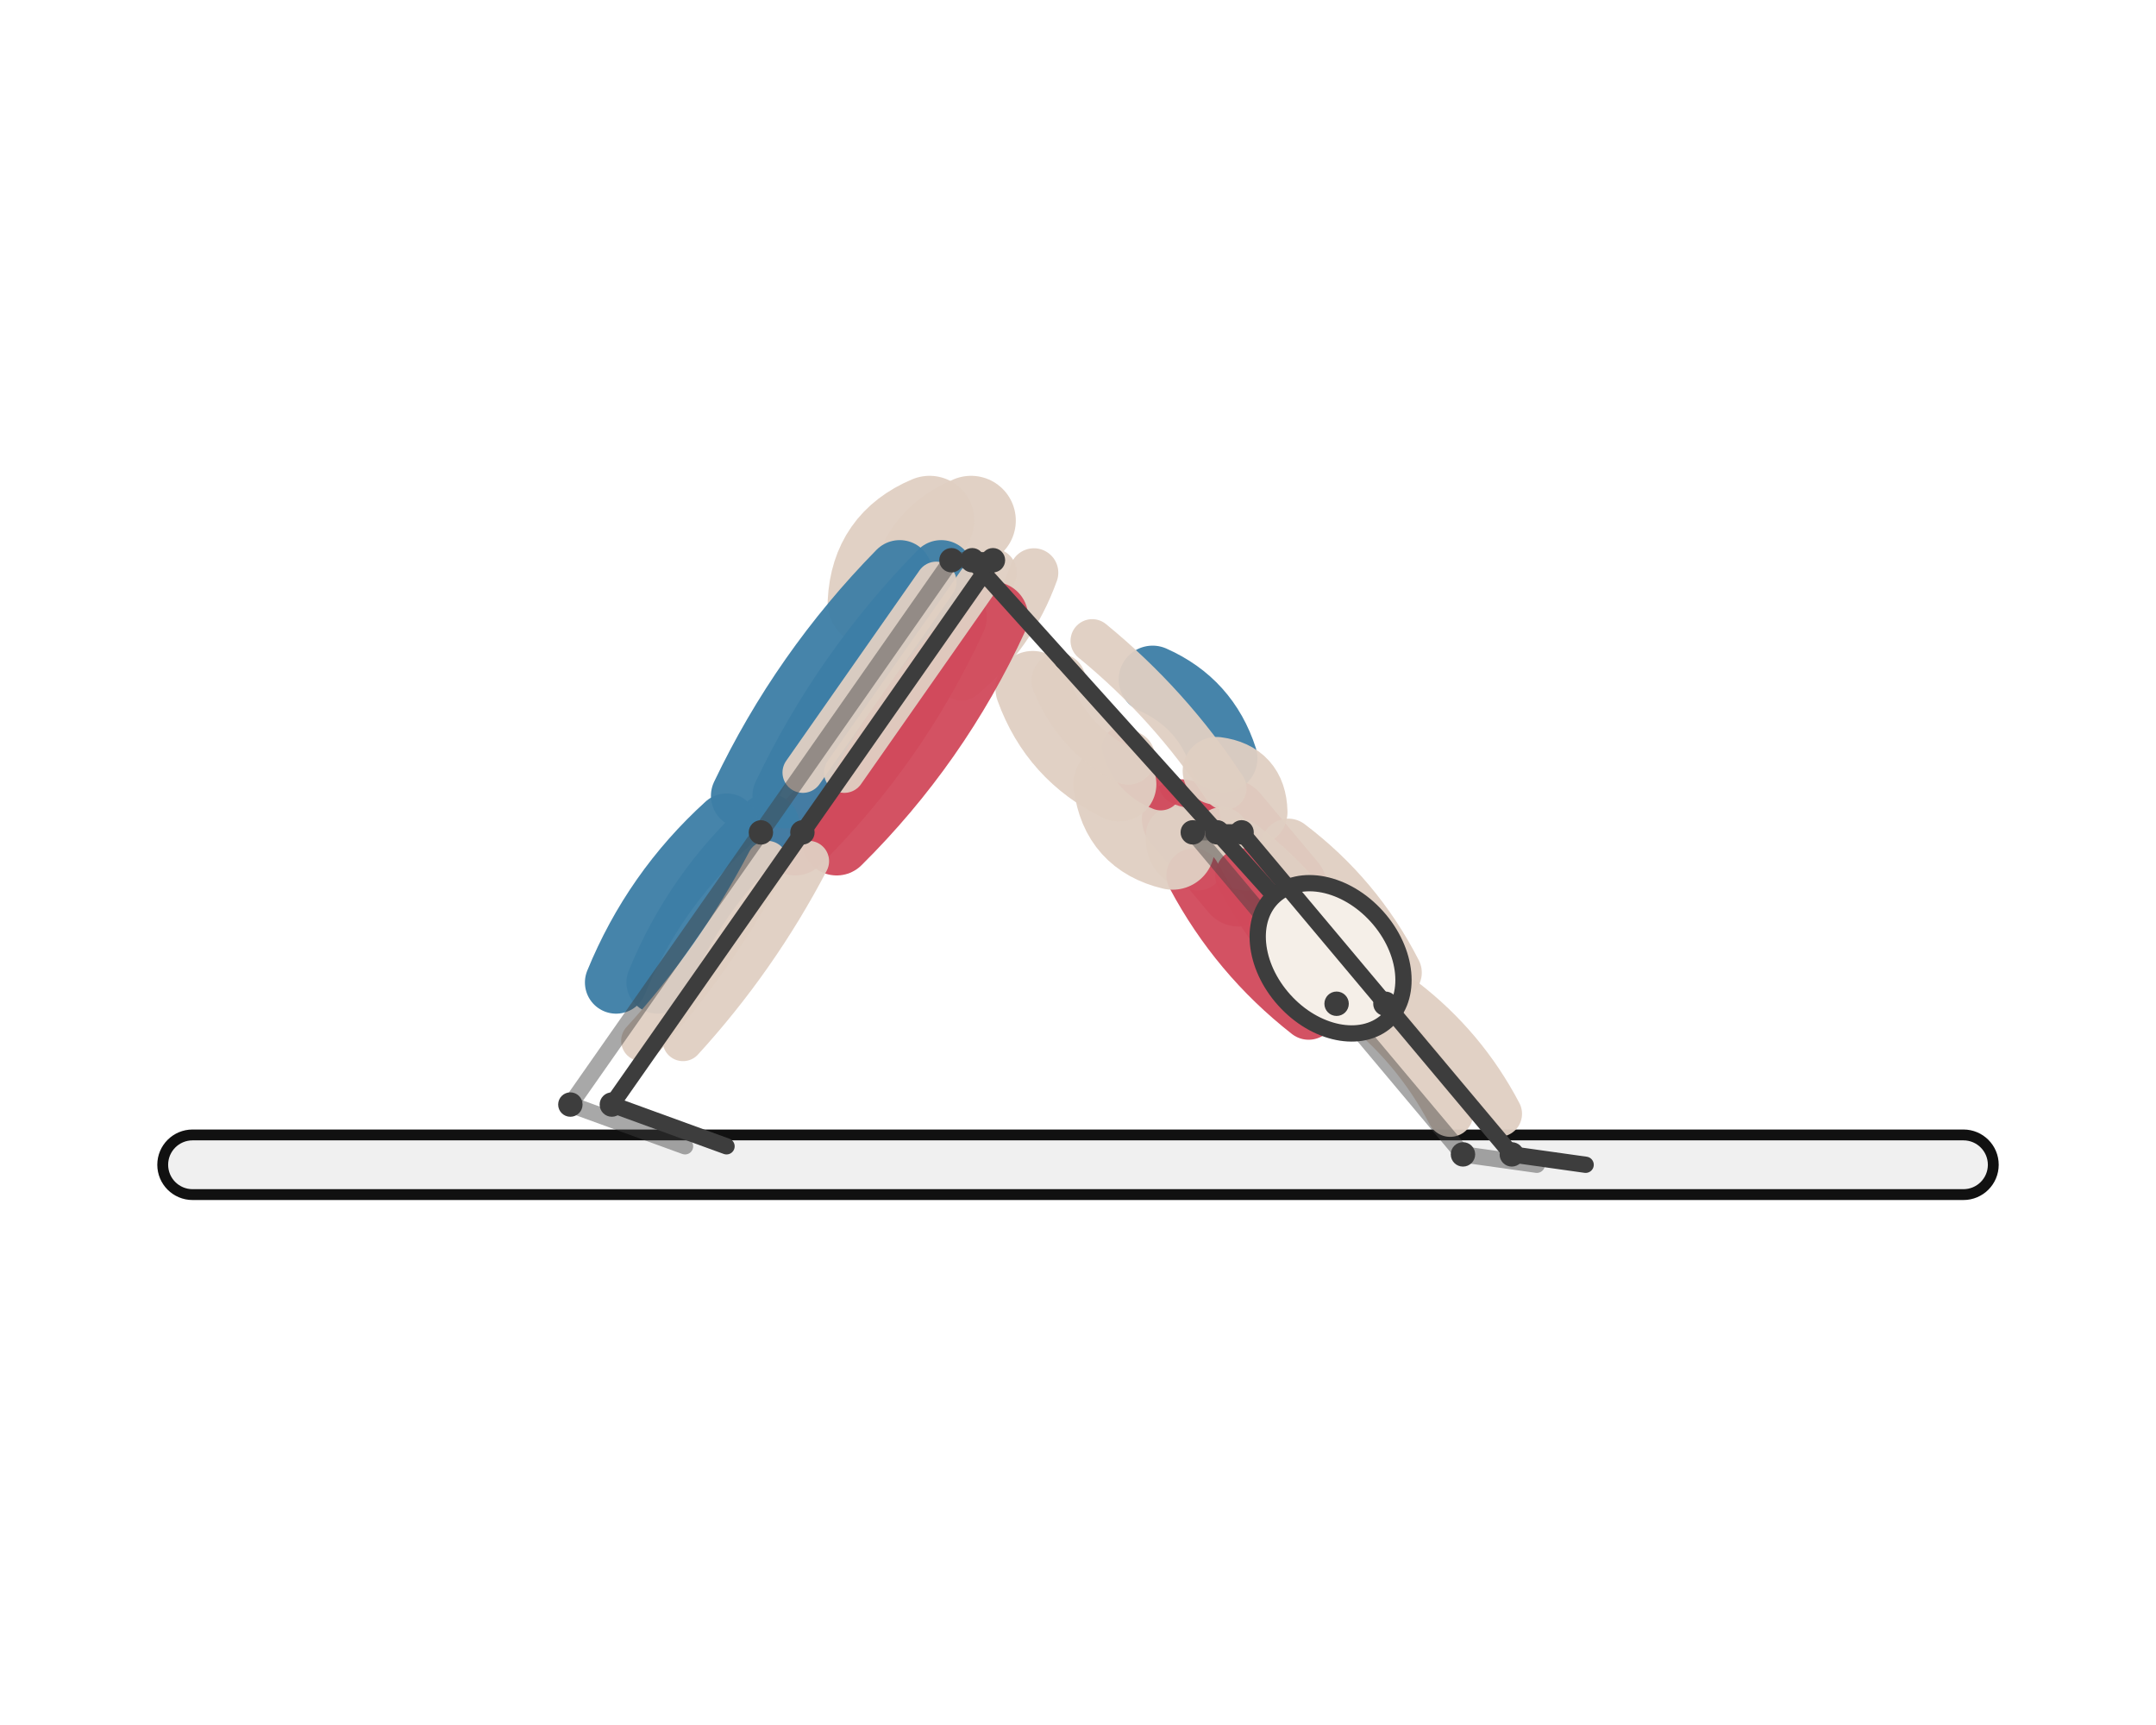
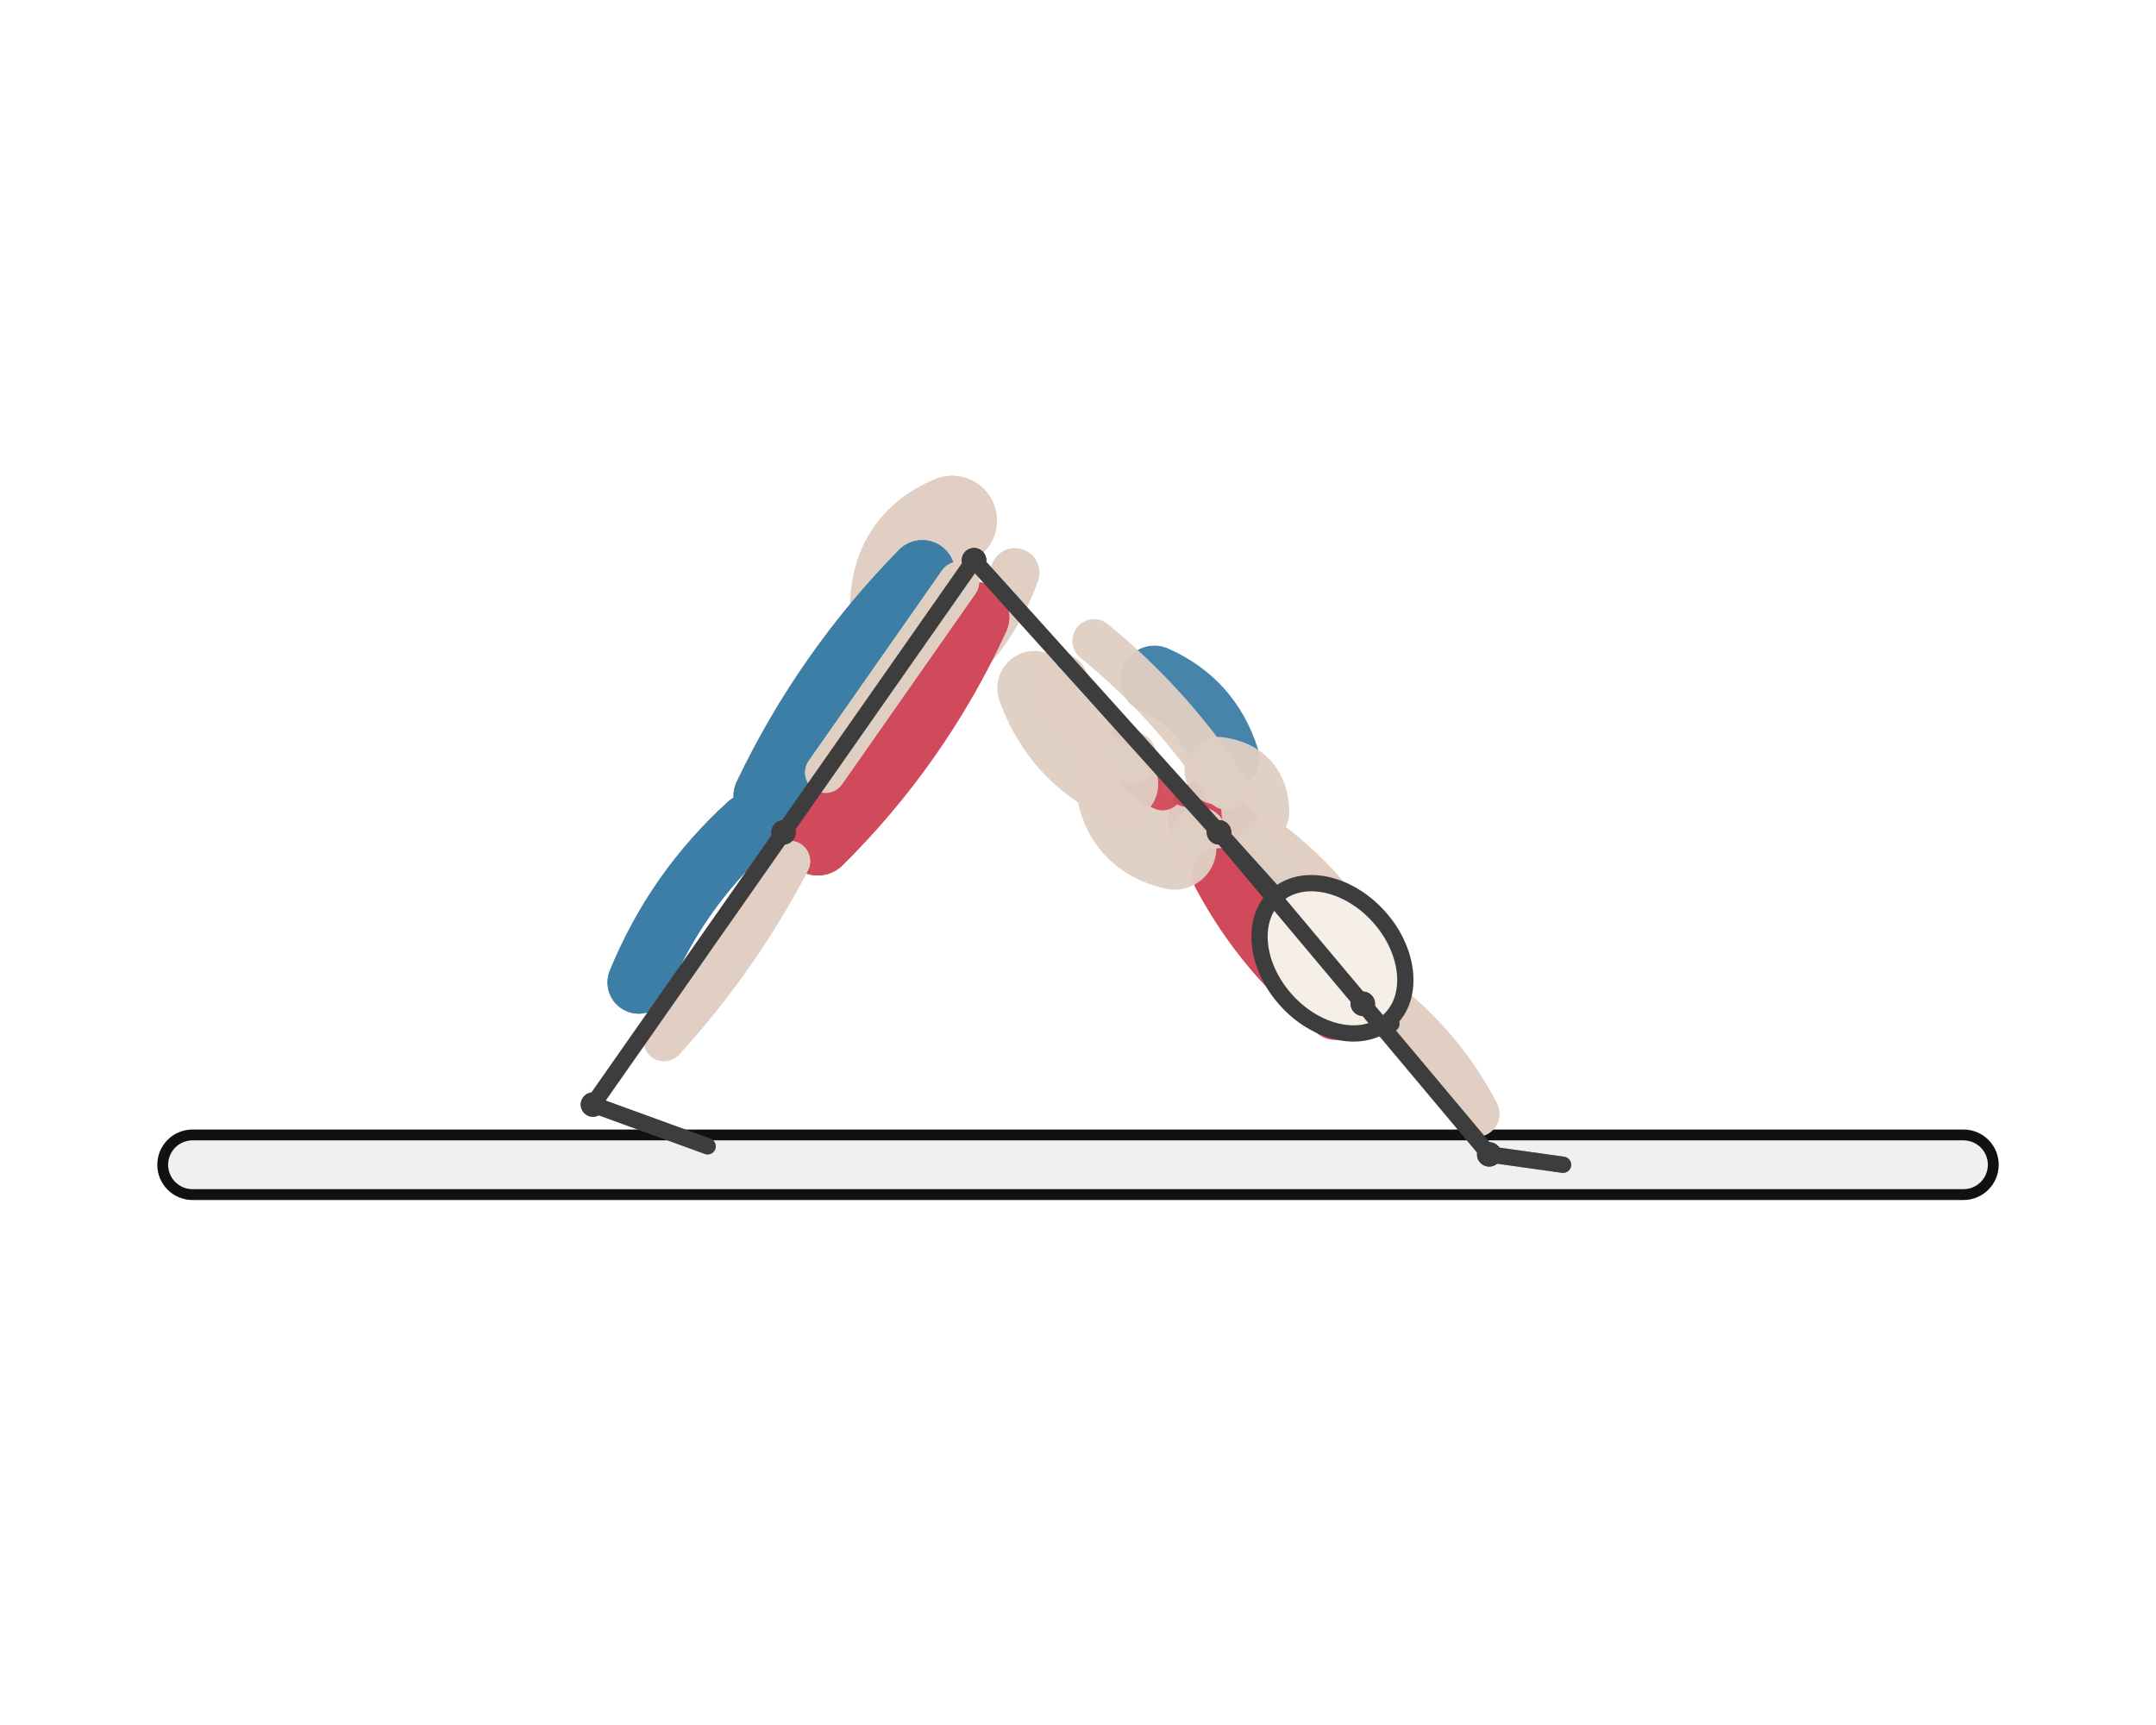
<svg xmlns="http://www.w3.org/2000/svg" viewBox="0 0 400 320" width="400" height="320" data-pose="adho-mukha-svanasana" data-style="anatomy" role="img" aria-label="Downward-Facing Dog (Adho Mukha Śvānāsana)">
  <defs>
    <marker id="asanakit-arrow" viewBox="0 0 10 10" refX="8" refY="5" markerWidth="5" markerHeight="5" orient="auto-start-reverse" markerUnits="strokeWidth">
      <path d="M 0 0 L 10 5 L 0 10 z" fill="#c1121f" />
    </marker>
  </defs>
  <rect data-layer="background" x="0" y="0" width="400" height="320" fill="#ffffff" />
  <g data-layer="props">
    <rect data-prop="mat" x="30.189" y="210.538" width="339.623" height="11.069" rx="5.535" fill="#f0f0f0" stroke="#111111" stroke-width="2.013" />
  </g>
  <g data-layer="muscles">
-     <path data-muscle="deltoid" data-muscle-state="engaged" d="M228.216,151.861Q233.553,158.221,238.889,164.581" fill="none" stroke="#d1495b" stroke-width="14.591" stroke-linecap="round" opacity="0.95" />
-     <path data-muscle="deltoid" data-muscle-state="engaged" d="M219.16,151.861Q224.496,158.221,229.832,164.581" fill="none" stroke="#d1495b" stroke-width="14.591" stroke-linecap="round" opacity="0.95" />
-     <path data-muscle="rotatorCuff" data-muscle-state="resting" d="M226.704,154.756Q226.274,159.722,231.24,160.161" fill="none" stroke="#e0cfc2" stroke-width="10.063" stroke-linecap="round" opacity="0.95" />
-     <path data-muscle="rotatorCuff" data-muscle-state="resting" d="M217.648,154.756Q217.217,159.722,222.183,160.161" fill="none" stroke="#e0cfc2" stroke-width="10.063" stroke-linecap="round" opacity="0.95" />
-     <path data-muscle="biceps" data-muscle-state="resting" d="M239.008,156.895Q251.578,166.396,258.752,180.425" fill="none" stroke="#e0cfc2" stroke-width="10.063" stroke-linecap="round" opacity="0.95" />
-     <path data-muscle="biceps" data-muscle-state="resting" d="M229.951,156.895Q242.521,166.396,249.696,180.425" fill="none" stroke="#e0cfc2" stroke-width="10.063" stroke-linecap="round" opacity="0.95" />
-     <path data-muscle="triceps" data-muscle-state="engaged" d="M230.499,162.409Q238.473,177.392,251.844,187.847" fill="none" stroke="#d1495b" stroke-width="10.063" stroke-linecap="round" opacity="0.95" />
-     <path data-muscle="triceps" data-muscle-state="engaged" d="M221.442,162.409Q229.417,177.392,242.788,187.847" fill="none" stroke="#d1495b" stroke-width="10.063" stroke-linecap="round" opacity="0.95" />
-     <path data-muscle="forearmFlexors" data-muscle-state="resting" d="M260.518,185.66Q271.604,194.214,278.103,206.618" fill="none" stroke="#e0cfc2" stroke-width="8.553" stroke-linecap="round" opacity="0.95" />
-     <path data-muscle="forearmFlexors" data-muscle-state="resting" d="M251.461,185.66Q262.547,194.214,269.047,206.618" fill="none" stroke="#e0cfc2" stroke-width="8.553" stroke-linecap="round" opacity="0.95" />
-     <path data-muscle="pectoralis" data-muscle-state="resting" d="M206.962,145.49Q208.2,155.022,217.551,157.249" fill="none" stroke="#e0cfc2" stroke-width="15.597" stroke-linecap="round" opacity="0.95" />
-     <path data-muscle="latissimus" data-muscle-state="stretched" d="M213.841,126.06Q223.695,130.424,227.005,140.68" fill="none" stroke="#3d7ea6" stroke-width="12.579" stroke-linecap="round" opacity="0.95" />
-     <path data-muscle="trapezius" data-muscle-state="resting" d="M225.708,142.999Q232.413,143.867,232.576,150.626" fill="none" stroke="#e0cfc2" stroke-width="12.579" stroke-linecap="round" opacity="0.95" />
-     <path data-muscle="serratus" data-muscle-state="engaged" d="M208.214,138.608Q209.828,144.349,215.368,146.554" fill="none" stroke="#d1495b" stroke-width="7.547" stroke-linecap="round" opacity="0.95" />
-     <path data-muscle="erectorSpinae" data-muscle-state="resting" d="M202.639,118.882Q217.038,130.663,227.249,146.215" fill="none" stroke="#e0cfc2" stroke-width="8.05" stroke-linecap="round" opacity="0.95" />
-     <path data-muscle="rectusAbdominis" data-muscle-state="resting" d="M191.597,127.673Q196.011,139.812,207.622,145.471" fill="none" stroke="#e0cfc2" stroke-width="13.836" stroke-linecap="round" opacity="0.95" />
-     <path data-muscle="obliques" data-muscle-state="resting" d="M196.393,126.232Q200.214,135.74,209.271,140.534" fill="none" stroke="#e0cfc2" stroke-width="10.063" stroke-linecap="round" opacity="0.95" />
-     <path data-muscle="gluteus" data-muscle-state="resting" d="M180.16,96.569Q170.097,100.809,169.554,111.716" fill="none" stroke="#e0cfc2" stroke-width="16.604" stroke-linecap="round" opacity="0.95" />
-     <path data-muscle="gluteus" data-muscle-state="resting" d="M172.462,96.569Q162.399,100.809,161.856,111.716" fill="none" stroke="#e0cfc2" stroke-width="16.604" stroke-linecap="round" opacity="0.95" />
-     <path data-muscle="hipFlexors" data-muscle-state="resting" d="M191.818,106.237Q187.697,117.648,178.384,125.422" fill="none" stroke="#e0cfc2" stroke-width="9.057" stroke-linecap="round" opacity="0.95" />
-     <path data-muscle="hipFlexors" data-muscle-state="resting" d="M184.119,106.237Q179.999,117.648,170.685,125.422" fill="none" stroke="#e0cfc2" stroke-width="9.057" stroke-linecap="round" opacity="0.95" />
-     <path data-muscle="quadriceps" data-muscle-state="engaged" d="M184.218,114.459Q173.474,137.785,155.229,155.86" fill="none" stroke="#d1495b" stroke-width="13.082" stroke-linecap="round" opacity="0.95" />
-     <path data-muscle="quadriceps" data-muscle-state="engaged" d="M176.52,114.459Q165.776,137.785,147.53,155.86" fill="none" stroke="#d1495b" stroke-width="13.082" stroke-linecap="round" opacity="0.95" />
-     <path data-muscle="hamstrings" data-muscle-state="stretched" d="M174.621,106.234Q156.664,124.51,145.632,147.635" fill="none" stroke="#3d7ea6" stroke-width="12.075" stroke-linecap="round" opacity="0.95" />
-     <path data-muscle="hamstrings" data-muscle-state="stretched" d="M166.923,106.234Q148.966,124.51,137.934,147.635" fill="none" stroke="#3d7ea6" stroke-width="12.075" stroke-linecap="round" opacity="0.95" />
-     <path data-muscle="adductors" data-muscle-state="resting" d="M181.393,107.966Q169.02,125.637,156.646,143.308" fill="none" stroke="#e0cfc2" stroke-width="7.547" stroke-linecap="round" opacity="0.95" />
-     <path data-muscle="adductors" data-muscle-state="resting" d="M173.695,107.966Q161.321,125.637,148.948,143.308" fill="none" stroke="#e0cfc2" stroke-width="7.547" stroke-linecap="round" opacity="0.95" />
-     <path data-muscle="gastrocnemius" data-muscle-state="stretched" d="M142.509,152.972Q128.939,165.291,122.004,182.256" fill="none" stroke="#3d7ea6" stroke-width="11.572" stroke-linecap="round" opacity="0.95" />
-     <path data-muscle="gastrocnemius" data-muscle-state="stretched" d="M134.811,152.972Q121.241,165.291,114.306,182.256" fill="none" stroke="#3d7ea6" stroke-width="11.572" stroke-linecap="round" opacity="0.95" />
-     <path data-muscle="tibialisAnterior" data-muscle-state="resting" d="M150.045,159.754Q140.542,177.93,126.712,193.077" fill="none" stroke="#e0cfc2" stroke-width="7.547" stroke-linecap="round" opacity="0.95" />
-     <path data-muscle="tibialisAnterior" data-muscle-state="resting" d="M142.347,159.754Q132.844,177.93,119.014,193.077" fill="none" stroke="#e0cfc2" stroke-width="7.547" stroke-linecap="round" opacity="0.95" />
+     <path data-muscle="deltoid" data-muscle-state="engaged" d="M224.028,151.861Q229.364,158.221,234.7,164.581" fill="none" stroke="#d1495b" stroke-width="14.591" stroke-linecap="round" opacity="0.95" />
+     <path data-muscle="deltoid" data-muscle-state="engaged" d="M224.028,151.861Q229.364,158.221,234.7,164.581" fill="none" stroke="#d1495b" stroke-width="14.591" stroke-linecap="round" opacity="0.95" />
+     <path data-muscle="rotatorCuff" data-muscle-state="resting" d="M222.515,154.756Q222.085,159.722,227.051,160.161" fill="none" stroke="#e0cfc2" stroke-width="10.063" stroke-linecap="round" opacity="0.95" />
+     <path data-muscle="rotatorCuff" data-muscle-state="resting" d="M222.515,154.756Q222.085,159.722,227.051,160.161" fill="none" stroke="#e0cfc2" stroke-width="10.063" stroke-linecap="round" opacity="0.95" />
+     <path data-muscle="biceps" data-muscle-state="resting" d="M234.819,156.895Q247.389,166.396,254.564,180.425" fill="none" stroke="#e0cfc2" stroke-width="10.063" stroke-linecap="round" opacity="0.95" />
+     <path data-muscle="biceps" data-muscle-state="resting" d="M234.819,156.895Q247.389,166.396,254.564,180.425" fill="none" stroke="#e0cfc2" stroke-width="10.063" stroke-linecap="round" opacity="0.95" />
+     <path data-muscle="triceps" data-muscle-state="engaged" d="M226.31,162.409Q234.285,177.392,247.655,187.847" fill="none" stroke="#d1495b" stroke-width="10.063" stroke-linecap="round" opacity="0.95" />
+     <path data-muscle="triceps" data-muscle-state="engaged" d="M226.31,162.409Q234.285,177.392,247.655,187.847" fill="none" stroke="#d1495b" stroke-width="10.063" stroke-linecap="round" opacity="0.95" />
+     <path data-muscle="forearmFlexors" data-muscle-state="resting" d="M256.329,185.66Q267.415,194.214,273.915,206.618" fill="none" stroke="#e0cfc2" stroke-width="8.553" stroke-linecap="round" opacity="0.95" />
+     <path data-muscle="forearmFlexors" data-muscle-state="resting" d="M256.329,185.66Q267.415,194.214,273.915,206.618" fill="none" stroke="#e0cfc2" stroke-width="8.553" stroke-linecap="round" opacity="0.95" />
+     <path data-muscle="pectoralis" data-muscle-state="resting" d="M207.302,145.49Q208.539,155.022,217.89,157.249" fill="none" stroke="#e0cfc2" stroke-width="15.597" stroke-linecap="round" opacity="0.95" />
+     <path data-muscle="latissimus" data-muscle-state="stretched" d="M214.181,126.06Q224.034,130.424,227.345,140.68" fill="none" stroke="#3d7ea6" stroke-width="12.579" stroke-linecap="round" opacity="0.95" />
+     <path data-muscle="trapezius" data-muscle-state="resting" d="M226.047,142.999Q232.753,143.867,232.915,150.626" fill="none" stroke="#e0cfc2" stroke-width="12.579" stroke-linecap="round" opacity="0.95" />
+     <path data-muscle="serratus" data-muscle-state="engaged" d="M208.553,138.608Q210.167,144.349,215.707,146.554" fill="none" stroke="#d1495b" stroke-width="7.547" stroke-linecap="round" opacity="0.95" />
+     <path data-muscle="erectorSpinae" data-muscle-state="resting" d="M202.978,118.882Q217.378,130.663,227.589,146.215" fill="none" stroke="#e0cfc2" stroke-width="8.05" stroke-linecap="round" opacity="0.95" />
+     <path data-muscle="rectusAbdominis" data-muscle-state="resting" d="M191.937,127.673Q196.35,139.812,207.962,145.471" fill="none" stroke="#e0cfc2" stroke-width="13.836" stroke-linecap="round" opacity="0.95" />
+     <path data-muscle="obliques" data-muscle-state="resting" d="M196.733,126.232Q200.554,135.74,209.61,140.534" fill="none" stroke="#e0cfc2" stroke-width="10.063" stroke-linecap="round" opacity="0.95" />
+     <path data-muscle="gluteus" data-muscle-state="resting" d="M176.651,96.569Q166.587,100.809,166.045,111.716" fill="none" stroke="#e0cfc2" stroke-width="16.604" stroke-linecap="round" opacity="0.95" />
+     <path data-muscle="gluteus" data-muscle-state="resting" d="M176.651,96.569Q166.587,100.809,166.045,111.716" fill="none" stroke="#e0cfc2" stroke-width="16.604" stroke-linecap="round" opacity="0.95" />
+     <path data-muscle="hipFlexors" data-muscle-state="resting" d="M188.308,106.237Q184.188,117.648,174.874,125.422" fill="none" stroke="#e0cfc2" stroke-width="9.057" stroke-linecap="round" opacity="0.95" />
+     <path data-muscle="hipFlexors" data-muscle-state="resting" d="M188.308,106.237Q184.188,117.648,174.874,125.422" fill="none" stroke="#e0cfc2" stroke-width="9.057" stroke-linecap="round" opacity="0.95" />
+     <path data-muscle="quadriceps" data-muscle-state="engaged" d="M180.708,114.459Q169.964,137.785,151.719,155.86" fill="none" stroke="#d1495b" stroke-width="13.082" stroke-linecap="round" opacity="0.95" />
+     <path data-muscle="quadriceps" data-muscle-state="engaged" d="M180.708,114.459Q169.964,137.785,151.719,155.86" fill="none" stroke="#d1495b" stroke-width="13.082" stroke-linecap="round" opacity="0.95" />
+     <path data-muscle="hamstrings" data-muscle-state="stretched" d="M171.111,106.234Q153.155,124.51,142.122,147.635" fill="none" stroke="#3d7ea6" stroke-width="12.075" stroke-linecap="round" opacity="0.95" />
+     <path data-muscle="hamstrings" data-muscle-state="stretched" d="M171.111,106.234Q153.155,124.51,142.122,147.635" fill="none" stroke="#3d7ea6" stroke-width="12.075" stroke-linecap="round" opacity="0.95" />
+     <path data-muscle="adductors" data-muscle-state="resting" d="M177.884,107.966Q165.51,125.637,153.137,143.308" fill="none" stroke="#e0cfc2" stroke-width="7.547" stroke-linecap="round" opacity="0.95" />
+     <path data-muscle="adductors" data-muscle-state="resting" d="M177.884,107.966Q165.51,125.637,153.137,143.308" fill="none" stroke="#e0cfc2" stroke-width="7.547" stroke-linecap="round" opacity="0.95" />
+     <path data-muscle="gastrocnemius" data-muscle-state="stretched" d="M138.999,152.972Q125.429,165.291,118.495,182.256" fill="none" stroke="#3d7ea6" stroke-width="11.572" stroke-linecap="round" opacity="0.95" />
+     <path data-muscle="gastrocnemius" data-muscle-state="stretched" d="M138.999,152.972Q125.429,165.291,118.495,182.256" fill="none" stroke="#3d7ea6" stroke-width="11.572" stroke-linecap="round" opacity="0.95" />
+     <path data-muscle="tibialisAnterior" data-muscle-state="resting" d="M146.535,159.754Q137.033,177.93,123.203,193.077" fill="none" stroke="#e0cfc2" stroke-width="7.547" stroke-linecap="round" opacity="0.95" />
+     <path data-muscle="tibialisAnterior" data-muscle-state="resting" d="M146.535,159.754Q137.033,177.93,123.203,193.077" fill="none" stroke="#e0cfc2" stroke-width="7.547" stroke-linecap="round" opacity="0.95" />
  </g>
  <g data-layer="figure">
-     <g data-layer="limbs-far">
-       <line data-bone="upperArmR" x1="221.294" y1="154.405" x2="247.976" y2="186.203" stroke="#3d3d3d" stroke-width="3.019" stroke-linecap="round" opacity="0.45" />
-       <line data-bone="forearmR" x1="247.976" y1="186.203" x2="271.424" y2="214.147" stroke="#3d3d3d" stroke-width="3.019" stroke-linecap="round" opacity="0.45" />
-       <line data-bone="handR" x1="271.424" y1="214.147" x2="285.125" y2="216.073" stroke="#3d3d3d" stroke-width="3.019" stroke-linecap="round" opacity="0.45" />
-       <line data-bone="thighR" x1="176.523" y1="103.927" x2="141.171" y2="154.416" stroke="#3d3d3d" stroke-width="3.019" stroke-linecap="round" opacity="0.45" />
-       <line data-bone="shinR" x1="141.171" y1="154.416" x2="105.818" y2="204.905" stroke="#3d3d3d" stroke-width="3.019" stroke-linecap="round" opacity="0.45" />
-       <line data-bone="footR" x1="105.818" y1="204.905" x2="127.094" y2="212.648" stroke="#3d3d3d" stroke-width="3.019" stroke-linecap="round" opacity="0.45" />
-     </g>
-     <g data-layer="torso">
-       <line data-bone="pelvis" x1="180.372" y1="103.927" x2="197.206" y2="122.623" stroke="#3d3d3d" stroke-width="3.019" stroke-linecap="round" />
-       <line data-bone="spine" x1="197.206" y1="122.623" x2="225.822" y2="154.405" stroke="#3d3d3d" stroke-width="3.019" stroke-linecap="round" />
-       <line data-bone="neck" x1="225.822" y1="154.405" x2="235.923" y2="165.622" stroke="#3d3d3d" stroke-width="3.019" stroke-linecap="round" />
-       <line data-bone="clavicleL" x1="225.822" y1="154.405" x2="230.351" y2="154.405" stroke="#3d3d3d" stroke-width="3.019" stroke-linecap="round" />
-       <line data-bone="clavicleR" x1="225.822" y1="154.405" x2="221.294" y2="154.405" stroke="#3d3d3d" stroke-width="3.019" stroke-linecap="round" opacity="0.45" />
-       <line data-bone="hipL" x1="180.372" y1="103.927" x2="184.221" y2="103.927" stroke="#3d3d3d" stroke-width="3.019" stroke-linecap="round" />
-       <line data-bone="hipR" x1="180.372" y1="103.927" x2="176.523" y2="103.927" stroke="#3d3d3d" stroke-width="3.019" stroke-linecap="round" opacity="0.45" />
-     </g>
-     <ellipse data-part="head" cx="246.864" cy="177.774" rx="11.572" ry="15.597" transform="rotate(138.000 246.864 177.774)" fill="#f5efe8" stroke="#3d3d3d" stroke-width="3.019" />
-     <g data-layer="limbs-near">
-       <line data-bone="upperArmL" x1="230.351" y1="154.405" x2="257.033" y2="186.203" stroke="#3d3d3d" stroke-width="3.019" stroke-linecap="round" />
-       <line data-bone="forearmL" x1="257.033" y1="186.203" x2="280.48" y2="214.147" stroke="#3d3d3d" stroke-width="3.019" stroke-linecap="round" />
-       <line data-bone="handL" x1="280.48" y1="214.147" x2="294.182" y2="216.073" stroke="#3d3d3d" stroke-width="3.019" stroke-linecap="round" />
-       <line data-bone="thighL" x1="184.221" y1="103.927" x2="148.869" y2="154.416" stroke="#3d3d3d" stroke-width="3.019" stroke-linecap="round" />
-       <line data-bone="shinL" x1="148.869" y1="154.416" x2="113.516" y2="204.905" stroke="#3d3d3d" stroke-width="3.019" stroke-linecap="round" />
-       <line data-bone="footL" x1="113.516" y1="204.905" x2="134.792" y2="212.648" stroke="#3d3d3d" stroke-width="3.019" stroke-linecap="round" />
-     </g>
+     <line data-bone="upperArmL" x1="226.162" y1="154.405" x2="252.844" y2="186.203" stroke="#3d3d3d" stroke-width="3.019" stroke-linecap="round" opacity="0.45" />
+     <line data-bone="forearmL" x1="252.844" y1="186.203" x2="276.291" y2="214.147" stroke="#3d3d3d" stroke-width="3.019" stroke-linecap="round" opacity="0.45" />
+     <line data-bone="handL" x1="276.291" y1="214.147" x2="289.993" y2="216.073" stroke="#3d3d3d" stroke-width="3.019" stroke-linecap="round" opacity="0.45" />
+     <line data-bone="footL" x1="110.007" y1="204.905" x2="131.283" y2="212.648" stroke="#3d3d3d" stroke-width="3.019" stroke-linecap="round" opacity="0.45" />
+     <line data-bone="shinL" x1="145.359" y1="154.416" x2="110.007" y2="204.905" stroke="#3d3d3d" stroke-width="3.019" stroke-linecap="round" opacity="0.45" />
+     <line data-bone="thighL" x1="180.712" y1="103.927" x2="145.359" y2="154.416" stroke="#3d3d3d" stroke-width="3.019" stroke-linecap="round" opacity="0.45" />
+     <line data-bone="clavicleL" x1="226.162" y1="154.405" x2="226.162" y2="154.405" stroke="#3d3d3d" stroke-width="3.019" stroke-linecap="round" opacity="0.45" />
+     <line data-bone="hipL" x1="180.712" y1="103.927" x2="180.712" y2="103.927" stroke="#3d3d3d" stroke-width="3.019" stroke-linecap="round" opacity="0.45" />
+     <line data-bone="pelvis" x1="180.712" y1="103.927" x2="197.545" y2="122.623" stroke="#3d3d3d" stroke-width="3.019" stroke-linecap="round" />
+     <line data-bone="spine" x1="197.545" y1="122.623" x2="226.162" y2="154.405" stroke="#3d3d3d" stroke-width="3.019" stroke-linecap="round" />
+     <line data-bone="neck" x1="226.162" y1="154.405" x2="236.262" y2="165.622" stroke="#3d3d3d" stroke-width="3.019" stroke-linecap="round" />
+     <line data-bone="head" x1="236.262" y1="165.622" x2="258.146" y2="189.927" stroke="#3d3d3d" stroke-width="3.019" stroke-linecap="round" />
+     <ellipse data-part="head" cx="247.204" cy="177.774" rx="11.572" ry="15.597" transform="rotate(138.000 247.204 177.774)" fill="#f5efe8" stroke="#3d3d3d" stroke-width="3.019" />
+     <line data-bone="hipR" x1="180.712" y1="103.927" x2="180.712" y2="103.927" stroke="#3d3d3d" stroke-width="3.019" stroke-linecap="round" />
+     <line data-bone="clavicleR" x1="226.162" y1="154.405" x2="226.162" y2="154.405" stroke="#3d3d3d" stroke-width="3.019" stroke-linecap="round" />
+     <line data-bone="footR" x1="110.007" y1="204.905" x2="131.283" y2="212.648" stroke="#3d3d3d" stroke-width="3.019" stroke-linecap="round" />
+     <line data-bone="shinR" x1="145.359" y1="154.416" x2="110.007" y2="204.905" stroke="#3d3d3d" stroke-width="3.019" stroke-linecap="round" />
+     <line data-bone="thighR" x1="180.712" y1="103.927" x2="145.359" y2="154.416" stroke="#3d3d3d" stroke-width="3.019" stroke-linecap="round" />
+     <line data-bone="upperArmR" x1="226.162" y1="154.405" x2="252.844" y2="186.203" stroke="#3d3d3d" stroke-width="3.019" stroke-linecap="round" />
+     <line data-bone="forearmR" x1="252.844" y1="186.203" x2="276.291" y2="214.147" stroke="#3d3d3d" stroke-width="3.019" stroke-linecap="round" />
+     <line data-bone="handR" x1="276.291" y1="214.147" x2="289.993" y2="216.073" stroke="#3d3d3d" stroke-width="3.019" stroke-linecap="round" />
    <g data-part="joints">
-       <circle data-joint="shoulderL" cx="230.351" cy="154.405" r="2.264" fill="#3d3d3d" />
-       <circle data-joint="elbowL" cx="257.033" cy="186.203" r="2.264" fill="#3d3d3d" />
-       <circle data-joint="wristL" cx="280.48" cy="214.147" r="2.264" fill="#3d3d3d" />
-       <circle data-joint="shoulderR" cx="221.294" cy="154.405" r="2.264" fill="#3d3d3d" />
-       <circle data-joint="elbowR" cx="247.976" cy="186.203" r="2.264" fill="#3d3d3d" />
-       <circle data-joint="wristR" cx="271.424" cy="214.147" r="2.264" fill="#3d3d3d" />
-       <circle data-joint="hipJointL" cx="184.221" cy="103.927" r="2.264" fill="#3d3d3d" />
-       <circle data-joint="kneeL" cx="148.869" cy="154.416" r="2.264" fill="#3d3d3d" />
-       <circle data-joint="ankleL" cx="113.516" cy="204.905" r="2.264" fill="#3d3d3d" />
-       <circle data-joint="hipJointR" cx="176.523" cy="103.927" r="2.264" fill="#3d3d3d" />
-       <circle data-joint="kneeR" cx="141.171" cy="154.416" r="2.264" fill="#3d3d3d" />
-       <circle data-joint="ankleR" cx="105.818" cy="204.905" r="2.264" fill="#3d3d3d" />
-       <circle data-joint="chest" cx="225.822" cy="154.405" r="2.264" fill="#3d3d3d" />
-       <circle data-joint="hipCenter" cx="180.372" cy="103.927" r="2.264" fill="#3d3d3d" />
+       <circle data-joint="shoulderL" cx="226.162" cy="154.405" r="2.264" fill="#3d3d3d" />
+       <circle data-joint="elbowL" cx="252.844" cy="186.203" r="2.264" fill="#3d3d3d" />
+       <circle data-joint="wristL" cx="276.291" cy="214.147" r="2.264" fill="#3d3d3d" />
+       <circle data-joint="shoulderR" cx="226.162" cy="154.405" r="2.264" fill="#3d3d3d" />
+       <circle data-joint="elbowR" cx="252.844" cy="186.203" r="2.264" fill="#3d3d3d" />
+       <circle data-joint="wristR" cx="276.291" cy="214.147" r="2.264" fill="#3d3d3d" />
+       <circle data-joint="hipJointL" cx="180.712" cy="103.927" r="2.264" fill="#3d3d3d" />
+       <circle data-joint="kneeL" cx="145.359" cy="154.416" r="2.264" fill="#3d3d3d" />
+       <circle data-joint="ankleL" cx="110.007" cy="204.905" r="2.264" fill="#3d3d3d" />
+       <circle data-joint="hipJointR" cx="180.712" cy="103.927" r="2.264" fill="#3d3d3d" />
+       <circle data-joint="kneeR" cx="145.359" cy="154.416" r="2.264" fill="#3d3d3d" />
+       <circle data-joint="ankleR" cx="110.007" cy="204.905" r="2.264" fill="#3d3d3d" />
+       <circle data-joint="chest" cx="226.162" cy="154.405" r="2.264" fill="#3d3d3d" />
+       <circle data-joint="hipCenter" cx="180.712" cy="103.927" r="2.264" fill="#3d3d3d" />
    </g>
  </g>
</svg>
